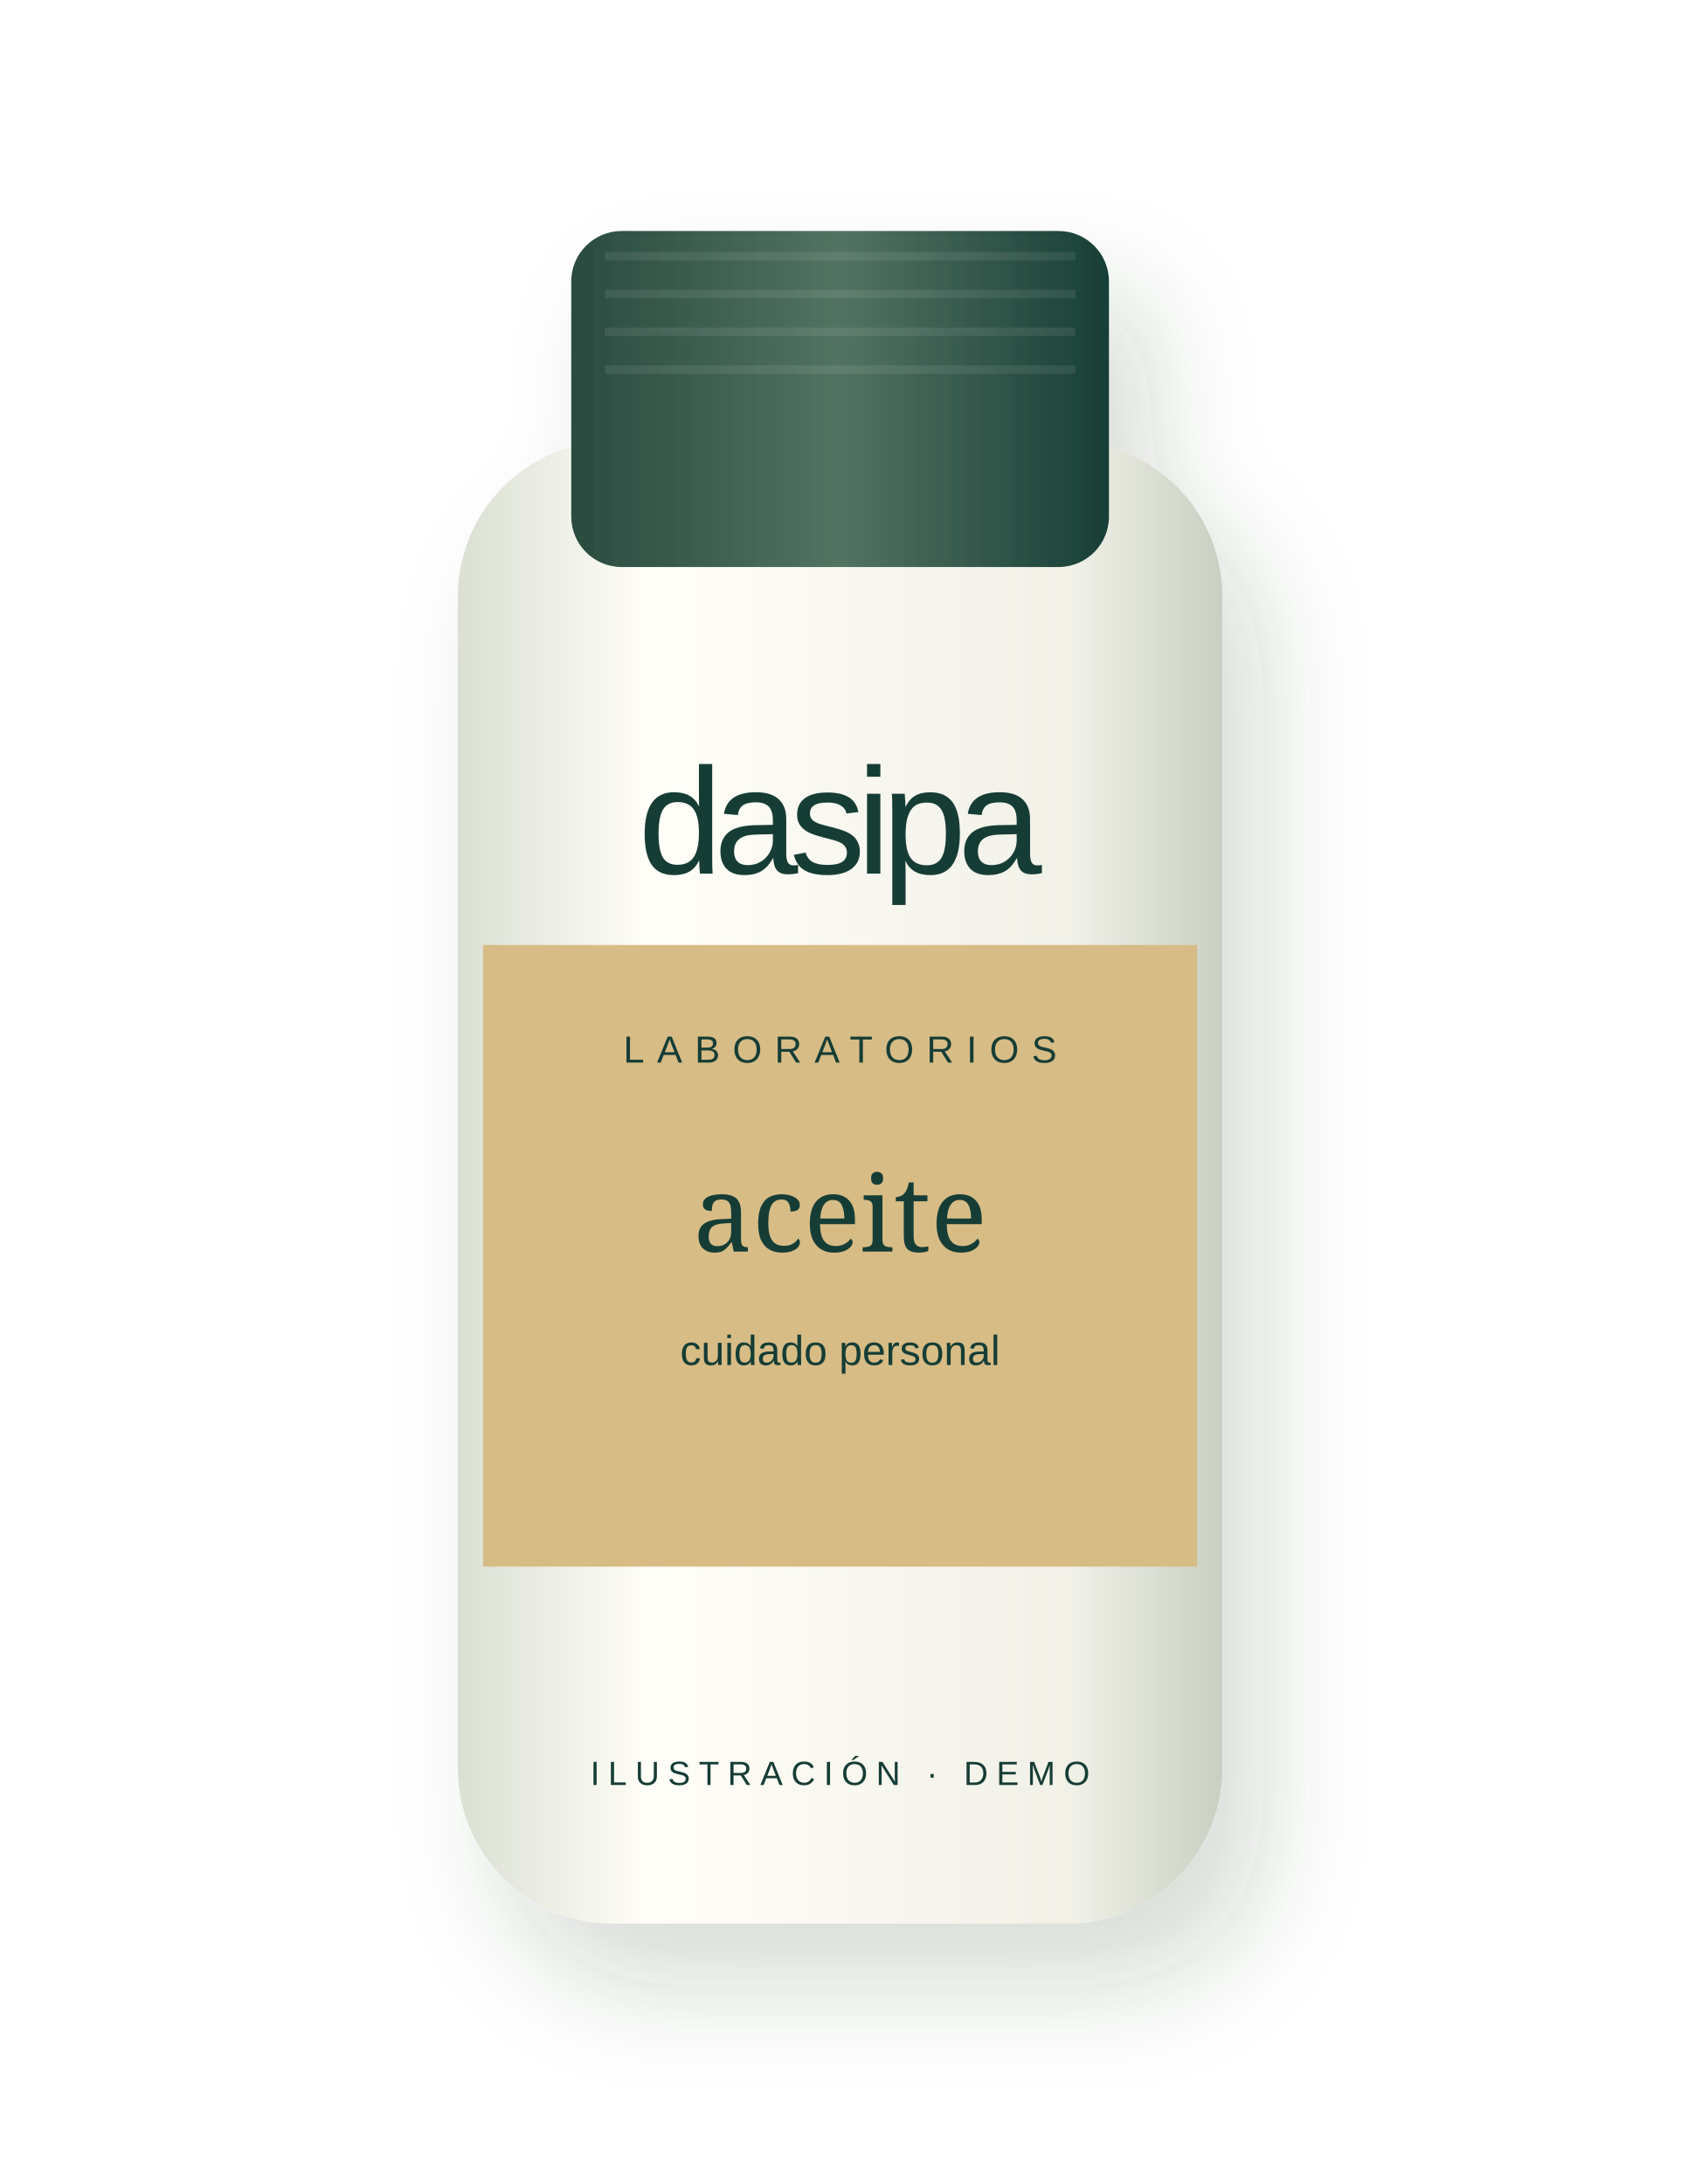
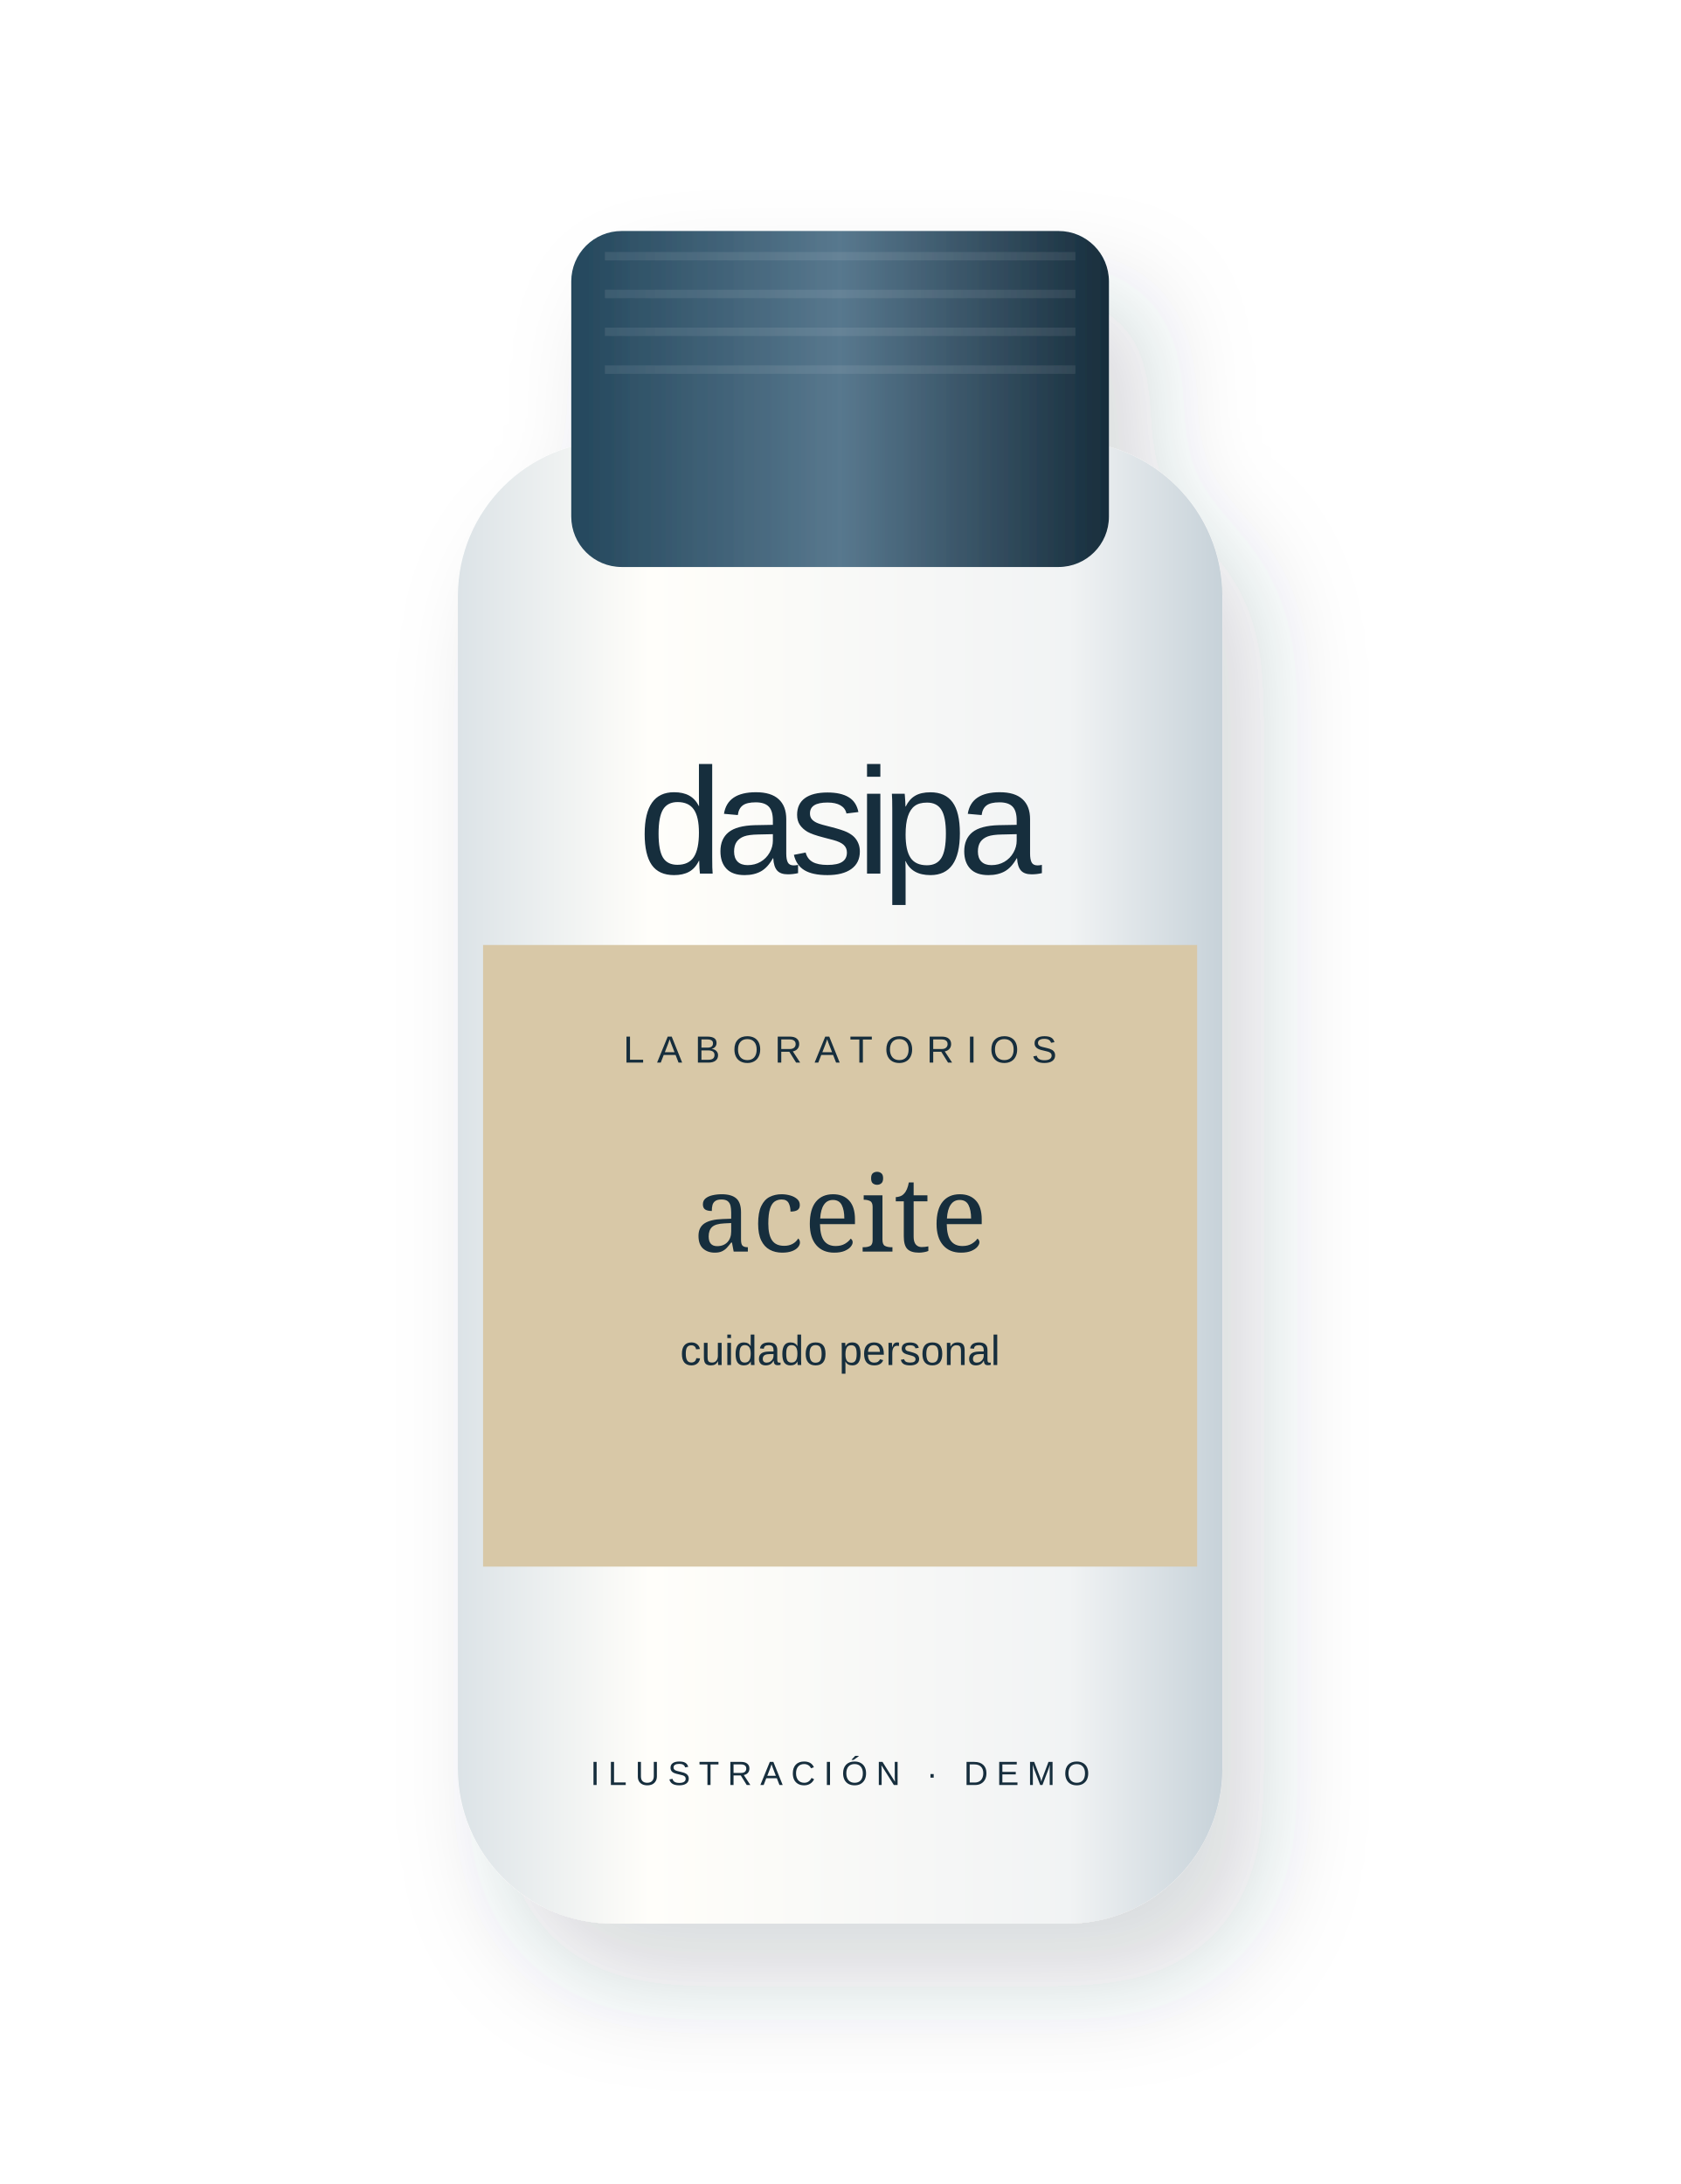
<svg xmlns="http://www.w3.org/2000/svg" width="400" height="520" viewBox="0 0 400 520">
  <defs>
    <linearGradient id="b">
-       <stop stop-color="#dbe0d3" />
-       <stop offset=".25" stop-color="#fffef8" />
-       <stop offset=".8" stop-color="#f1f1e8" />
-       <stop offset="1" stop-color="#c9d0c2" />
+       <stop stop-color="#dce3e7" />
+       <stop offset=".25" stop-color="#fffefa" />
+       <stop offset=".8" stop-color="#f1f3f4" />
+       <stop offset="1" stop-color="#c7d2d9" />
    </linearGradient>
    <linearGradient id="c">
-       <stop stop-color="#294b3f" />
-       <stop offset=".5" stop-color="#527362" />
-       <stop offset="1" stop-color="#173e36" />
+       <stop stop-color="#24475c" />
+       <stop offset=".5" stop-color="#58788e" />
+       <stop offset="1" stop-color="#172d3c" />
    </linearGradient>
    <filter id="s" x="-50%" y="-50%" width="200%" height="220%">
-       <feDropShadow dx="10" dy="15" stdDeviation="12" flood-color="#27472c" flood-opacity=".18" />
+       <feDropShadow dx="10" dy="15" stdDeviation="12" flood-color="#203d50" flood-opacity=".18" />
    </filter>
  </defs>
  <g filter="url(#s)">
    <rect x="109" y="105" width="182" height="353" rx="37" fill="url(#b)" />
    <rect x="136" y="55" width="128" height="80" rx="12" fill="url(#c)" />
    <path d="M144 61h112M144 70h112M144 79h112M144 88h112" stroke="#ffffff15" stroke-width="2" />
-     <rect x="115" y="225" width="170" height="148" fill="#d7bc86" />
-     <g text-anchor="middle" fill="#173e36" font-family="Arial, sans-serif">
+     <rect x="115" y="225" width="170" height="148" fill="#d8c8a7" />
+     <g text-anchor="middle" fill="#172d3c" font-family="Arial, sans-serif">
      <text x="200" y="208" font-size="36" letter-spacing="-2">dasipa</text>
      <text x="200" y="253" font-size="9" letter-spacing="3">LABORATORIOS</text>
      <text x="200" y="298" font-family="Georgia, serif" font-size="25">aceite</text>
      <text x="200" y="325" font-size="10">cuidado personal</text>
      <text x="200" y="425" font-size="8" letter-spacing="2">ILUSTRACIÓN · DEMO</text>
    </g>
  </g>
</svg>
